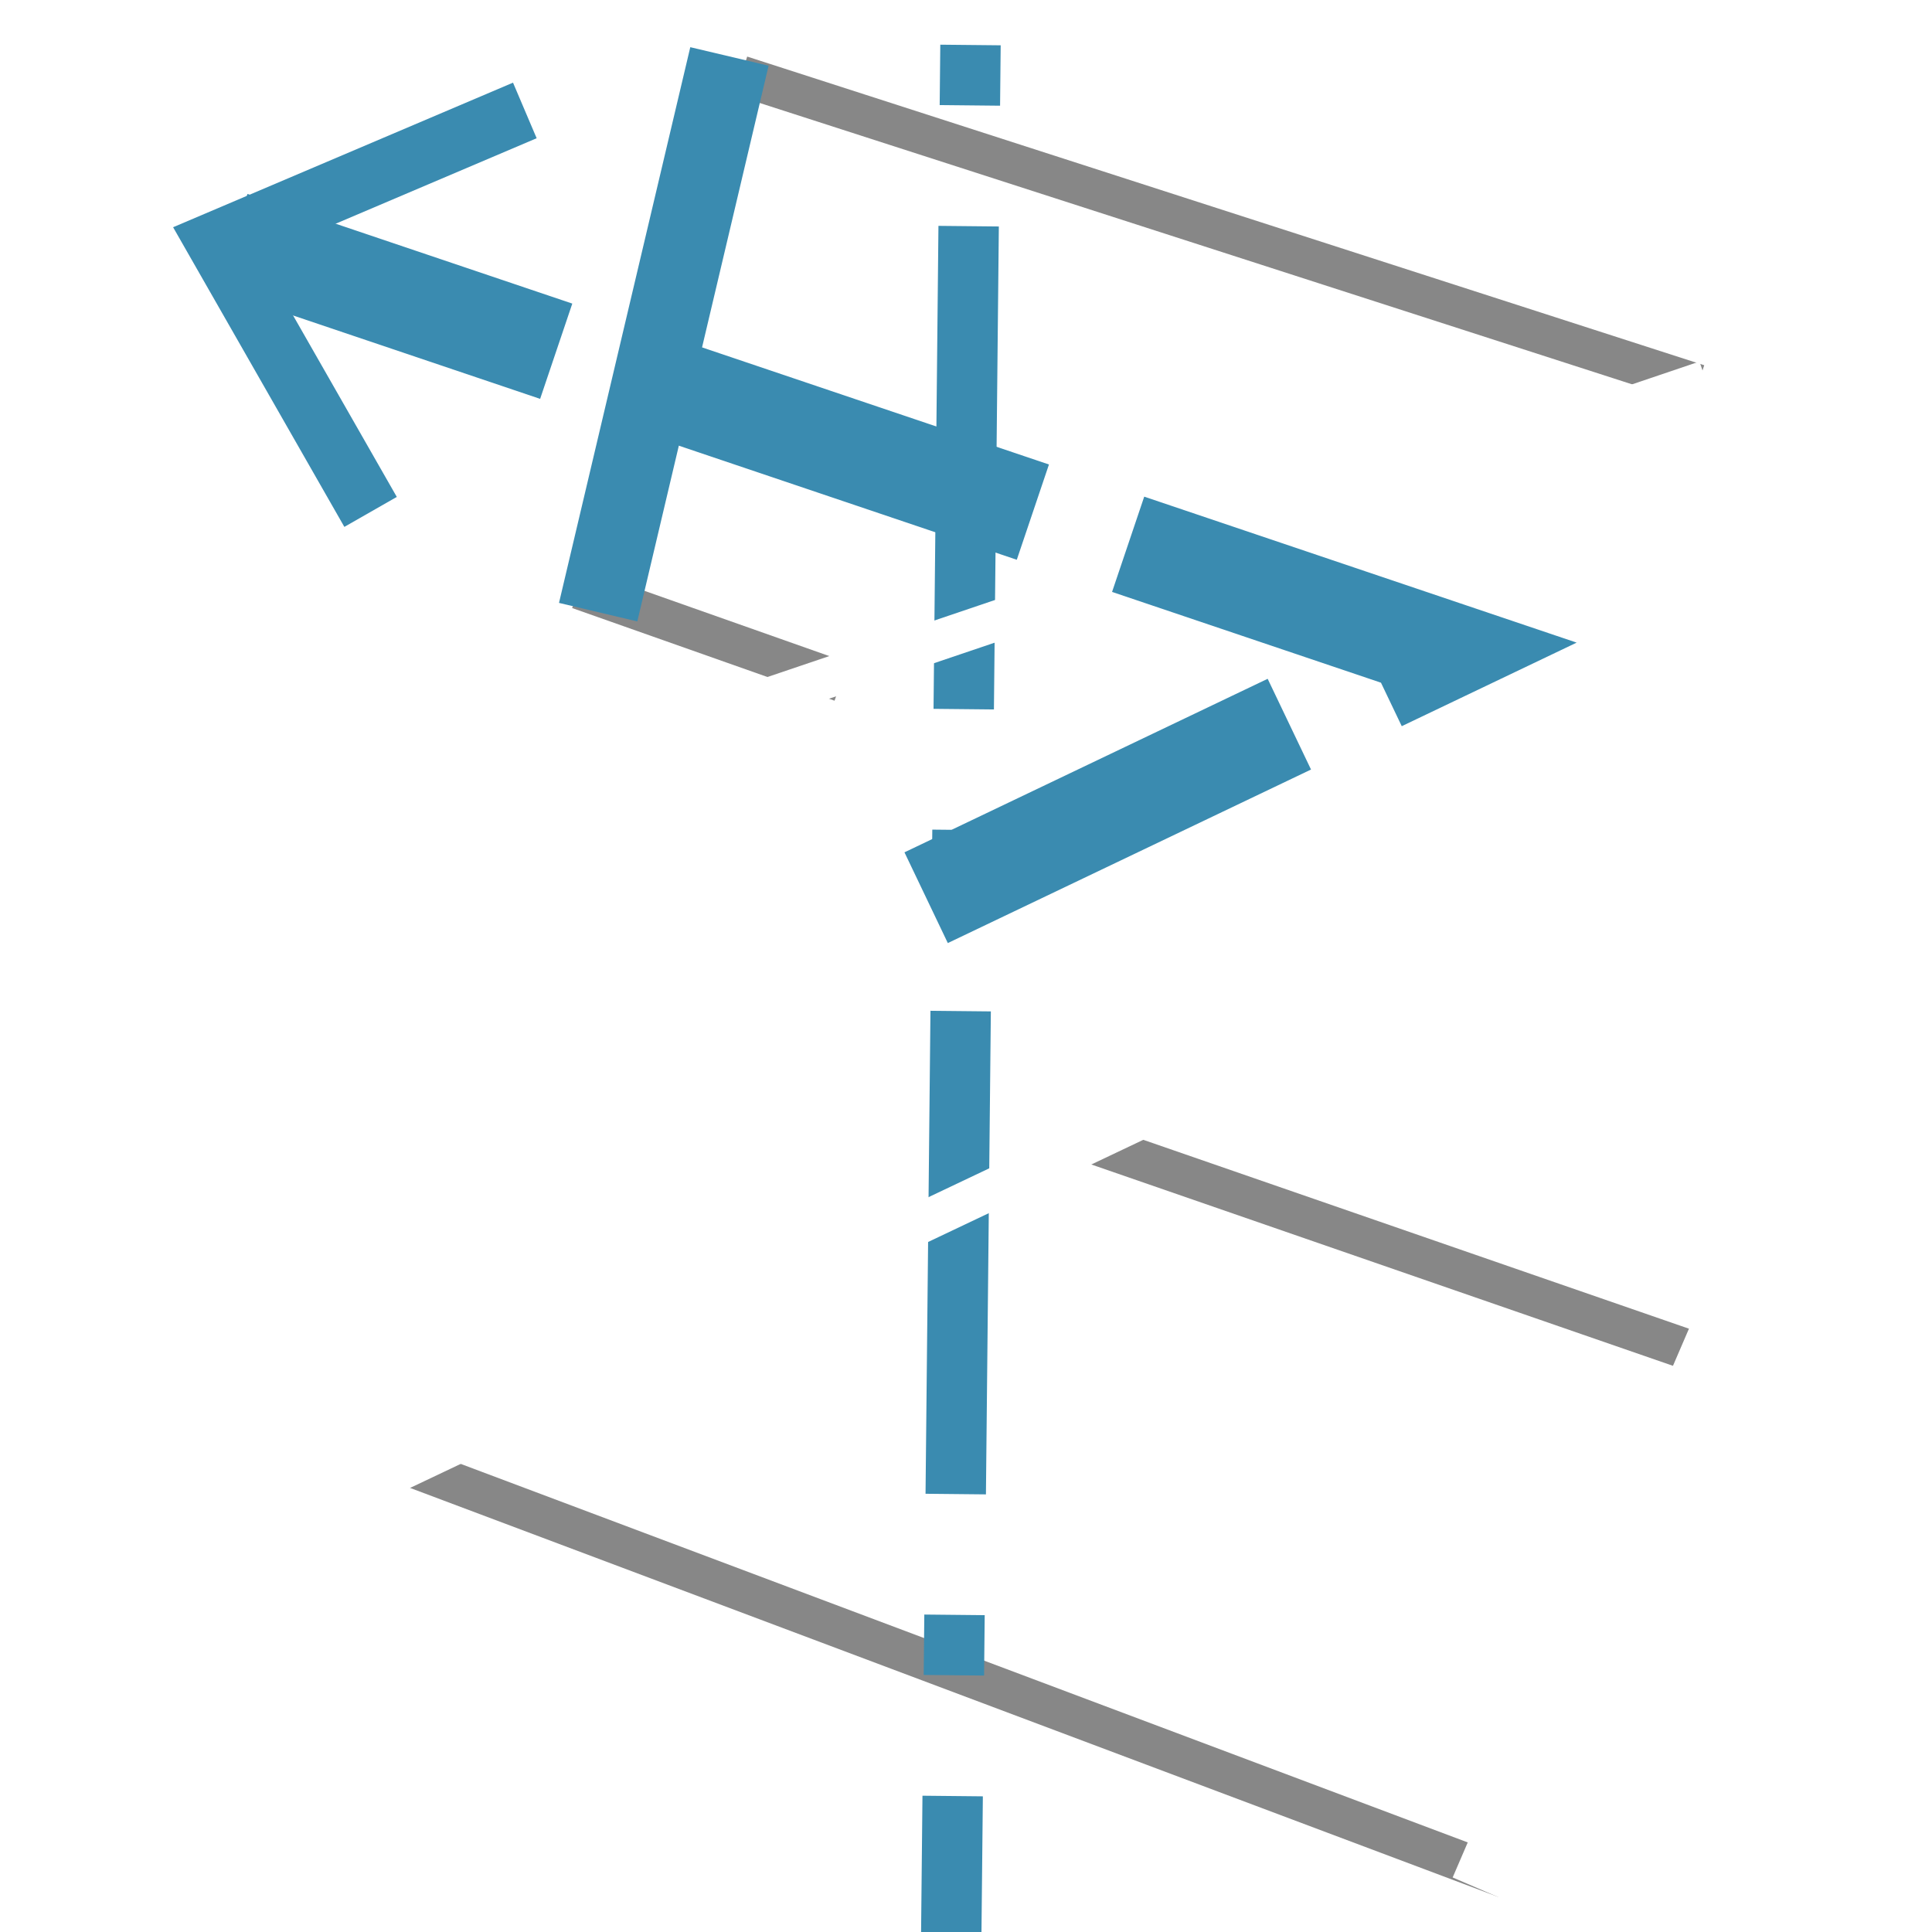
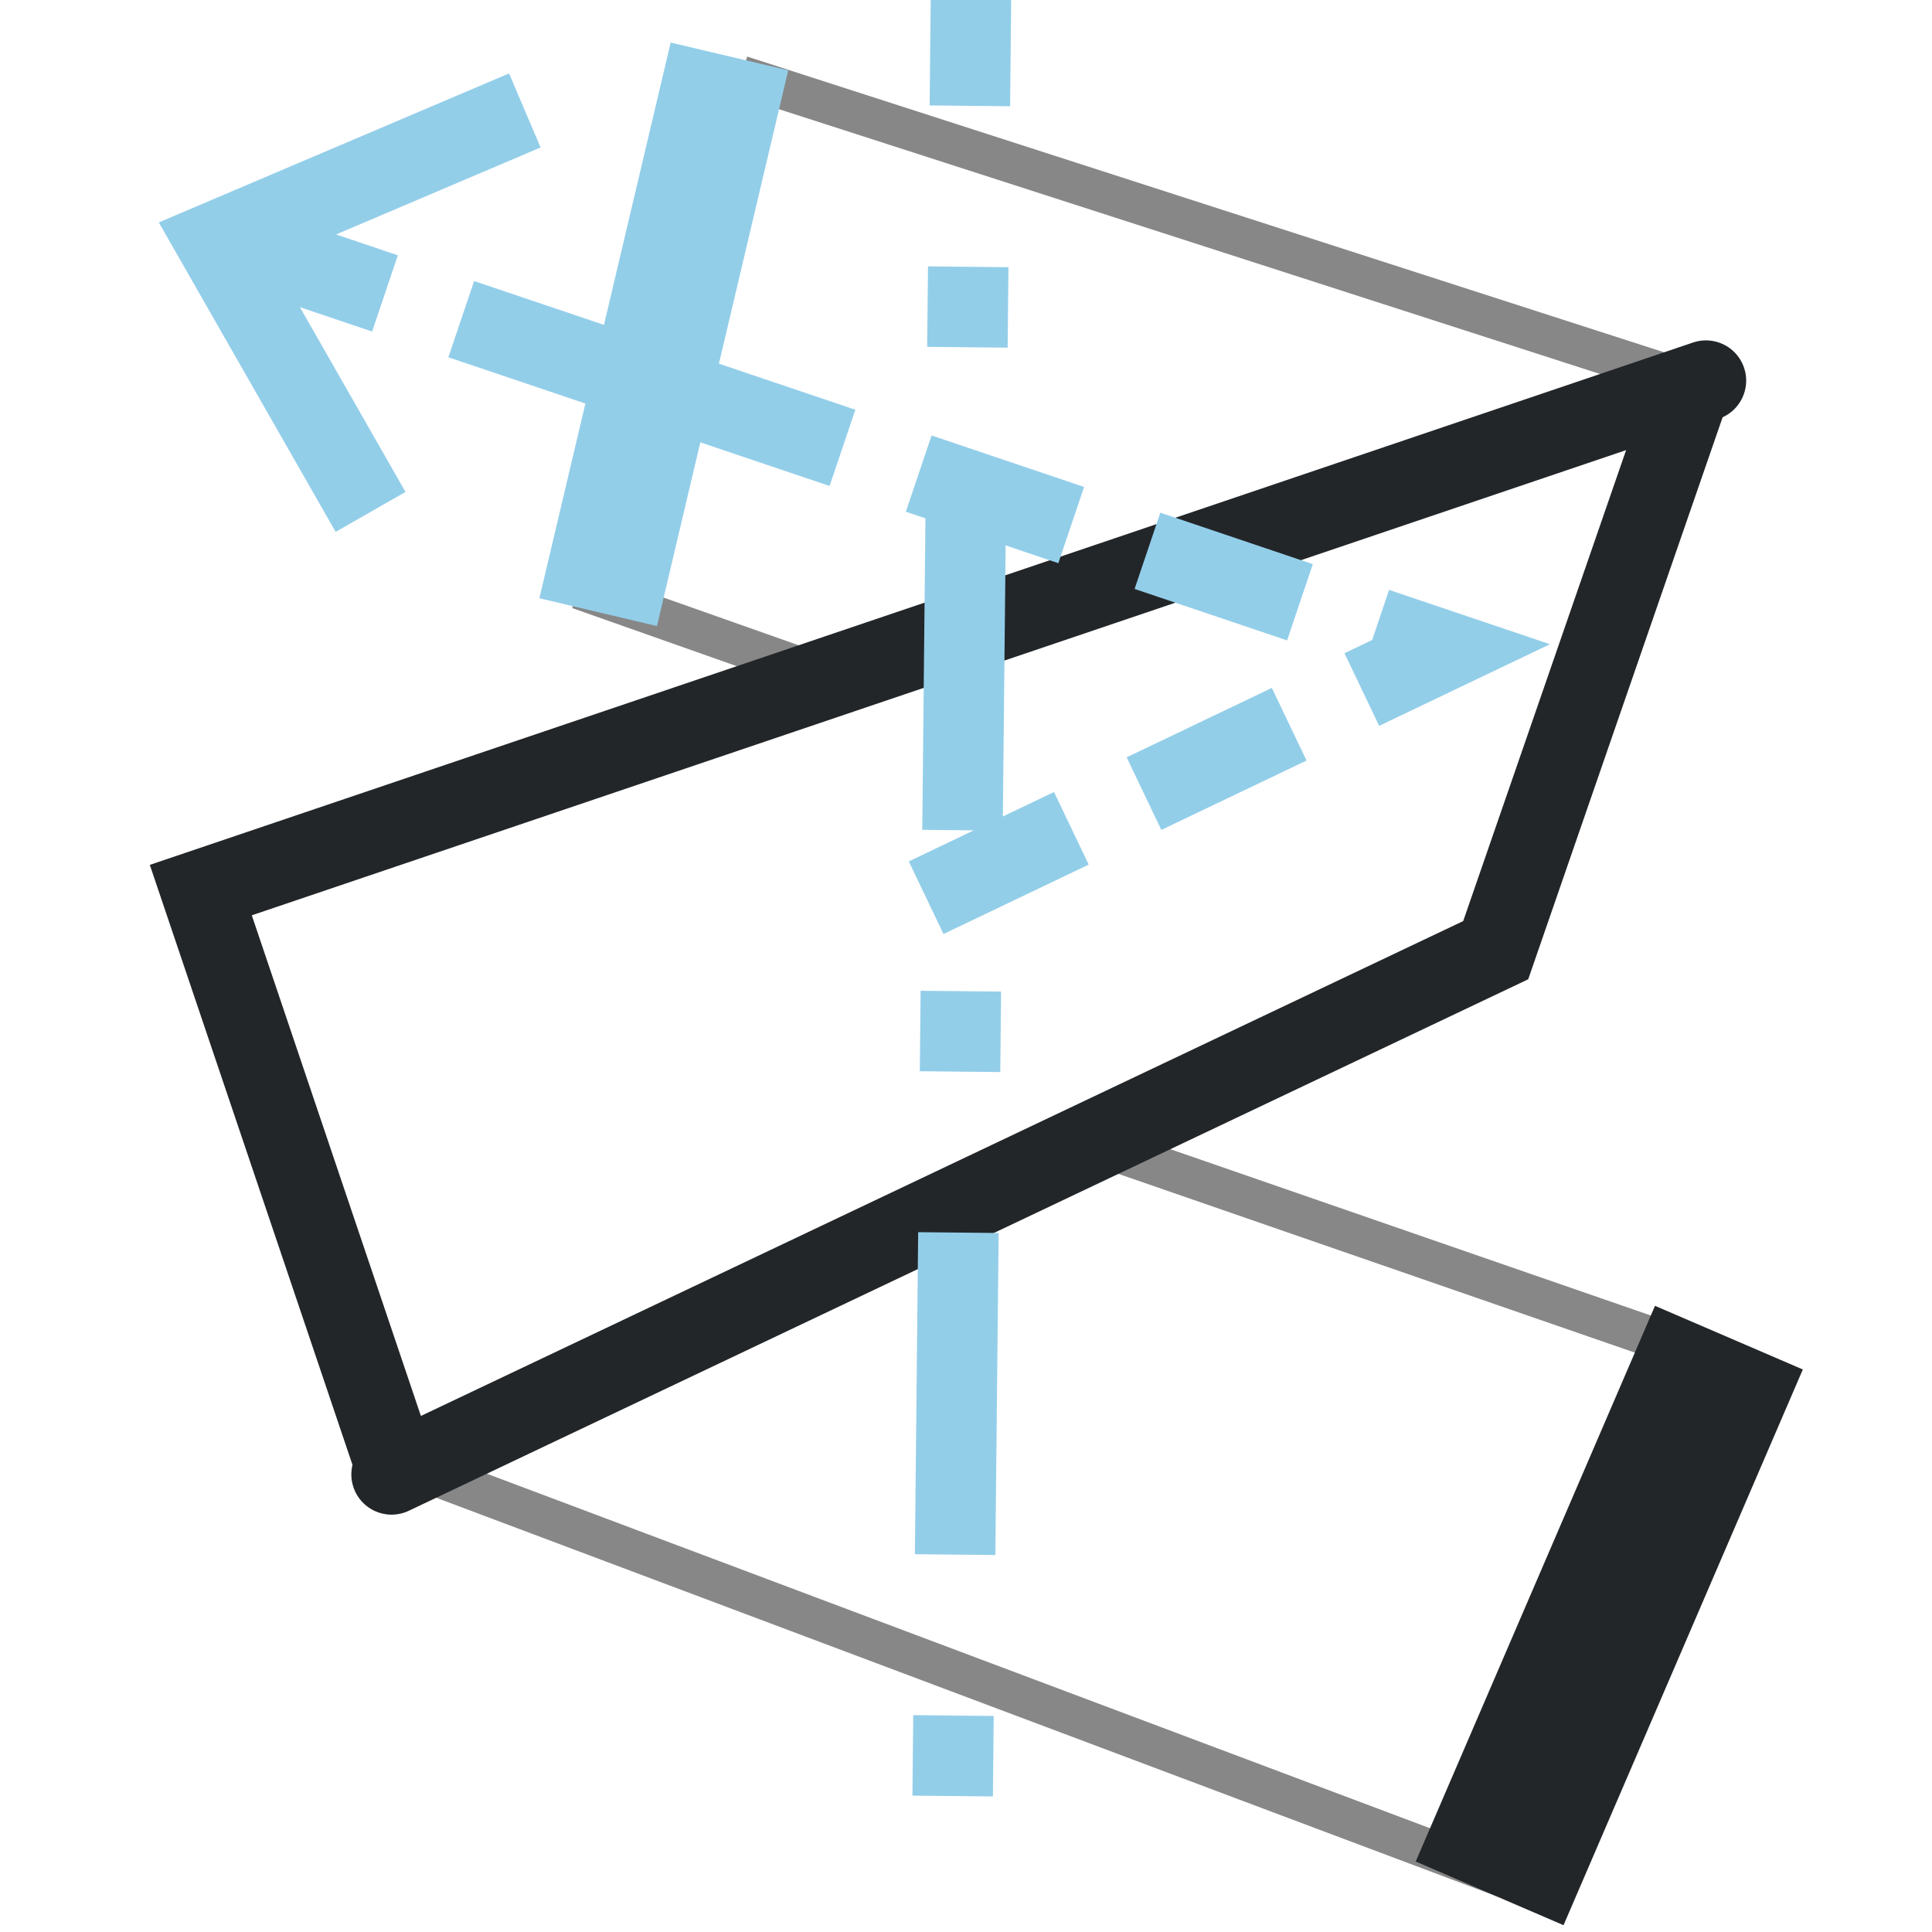
<svg xmlns="http://www.w3.org/2000/svg" xmlns:ns1="http://www.openswatchbook.org/uri/2009/osb" xmlns:xlink="http://www.w3.org/1999/xlink" width="48" height="48" viewBox="0 0 12.7 12.7" version="1.1" id="svg8">
+   <style id="current-color-scheme">
+ 	  .ColorScheme-Text { color:#232629; }
+       .ColorScheme-Highlight { color:#93cee9; }</style>
  <defs id="defs2">
    <linearGradient id="linearGradient2232" ns1:paint="solid">
      <stop style="stop-color:#000000;stop-opacity:1;" offset="0" id="stop2230" />
    </linearGradient>
    <linearGradient id="linearGradient2224" ns1:paint="solid">
      <stop style="stop-color:#000000;stop-opacity:1;" offset="0" id="stop2222" />
    </linearGradient>
    <linearGradient id="linearGradient2150" ns1:paint="solid">
      <stop style="stop-color:#000000;stop-opacity:1;" offset="0" id="stop2148" />
    </linearGradient>
    <linearGradient id="linearGradient2144" ns1:paint="solid">
      <stop style="stop-color:#000000;stop-opacity:1;" offset="0" id="stop2142" />
    </linearGradient>
    <linearGradient id="linearGradient2138" ns1:paint="solid">
      <stop style="stop-color:#000000;stop-opacity:1;" offset="0" id="stop2136" />
    </linearGradient>
    <linearGradient id="linearGradient2132" ns1:paint="solid">
      <stop style="stop-color:#000000;stop-opacity:1;" offset="0" id="stop2130" />
    </linearGradient>
    <linearGradient id="linearGradient2105" ns1:paint="solid">
      <stop style="stop-color:#000000;stop-opacity:1;" offset="0" id="stop2103" />
    </linearGradient>
    <linearGradient id="linearGradient2097" ns1:paint="solid">
      <stop style="stop-color:#000000;stop-opacity:1;" offset="0" id="stop2095" />
    </linearGradient>
    <linearGradient id="linearGradient1913" ns1:paint="solid">
      <stop style="stop-color:#000000;stop-opacity:1;" offset="0" id="stop1911" />
    </linearGradient>
    <linearGradient id="linearGradient1907" ns1:paint="solid">
      <stop style="stop-color:#000000;stop-opacity:1;" offset="0" id="stop1905" />
    </linearGradient>
    <linearGradient id="linearGradient1901" ns1:paint="solid">
      <stop style="stop-color:#000000;stop-opacity:1;" offset="0" id="stop1899" />
    </linearGradient>
    <linearGradient id="linearGradient1895" ns1:paint="solid">
      <stop style="stop-color:#000000;stop-opacity:1;" offset="0" id="stop1893" />
    </linearGradient>
    <linearGradient id="linearGradient1785" ns1:paint="solid">
      <stop style="stop-color:#000000;stop-opacity:1;" offset="0" id="stop1783" />
    </linearGradient>
    <linearGradient id="linearGradient1777" ns1:paint="solid">
      <stop style="stop-color:#000000;stop-opacity:1;" offset="0" id="stop1775" />
    </linearGradient>
    <linearGradient id="linearGradient972" ns1:paint="solid">
      <stop style="stop-color:#000000;stop-opacity:1;" offset="0" id="stop970" />
    </linearGradient>
    <linearGradient id="linearGradient942" ns1:paint="solid">
      <stop style="stop-color:#000000;stop-opacity:1;" offset="0" id="stop940" />
    </linearGradient>
    <linearGradient id="linearGradient934" ns1:paint="solid">
      <stop style="stop-color:#000000;stop-opacity:1;" offset="0" id="stop932" />
    </linearGradient>
    <linearGradient id="linearGradient864" ns1:paint="solid">
      <stop style="stop-color:#000000;stop-opacity:1;" offset="0" id="stop862" />
    </linearGradient>
    <linearGradient id="linearGradient1258" ns1:paint="solid">
      <stop style="stop-color:#000000;stop-opacity:1;" offset="0" id="stop1256" />
    </linearGradient>
    <linearGradient id="linearGradient1250" ns1:paint="solid">
      <stop style="stop-color:#000000;stop-opacity:1;" offset="0" id="stop1248" />
    </linearGradient>
    <linearGradient id="linearGradient1242" ns1:paint="solid">
      <stop style="stop-color:#000000;stop-opacity:1;" offset="0" id="stop1240" />
    </linearGradient>
    <linearGradient id="linearGradient1215" ns1:paint="solid">
      <stop style="stop-color:#000000;stop-opacity:1;" offset="0" id="stop1213" />
    </linearGradient>
    <linearGradient id="linearGradient1207" ns1:paint="solid">
      <stop style="stop-color:#000000;stop-opacity:1;" offset="0" id="stop1205" />
    </linearGradient>
    <linearGradient id="linearGradient1201" ns1:paint="solid">
      <stop style="stop-color:#000000;stop-opacity:1;" offset="0" id="stop1199" />
    </linearGradient>
    <linearGradient id="linearGradient869" ns1:paint="solid">
      <stop style="stop-color:#000000;stop-opacity:1;" offset="0" id="stop867" />
    </linearGradient>
    <linearGradient id="linearGradient1561" ns1:paint="solid">
      <stop style="stop-color:#000000;stop-opacity:1;" offset="0" id="stop1559" />
    </linearGradient>
    <linearGradient id="linearGradient1553" ns1:paint="solid">
      <stop style="stop-color:#000000;stop-opacity:1;" offset="0" id="stop1551" />
    </linearGradient>
    <linearGradient id="linearGradient1526" ns1:paint="solid">
      <stop style="stop-color:#000000;stop-opacity:1;" offset="0" id="stop1524" />
    </linearGradient>
    <linearGradient id="linearGradient1516" ns1:paint="solid">
      <stop style="stop-color:#000000;stop-opacity:1;" offset="0" id="stop1514" />
    </linearGradient>
    <linearGradient id="linearGradient1510" ns1:paint="solid">
      <stop style="stop-color:#000000;stop-opacity:1;" offset="0" id="stop1508" />
    </linearGradient>
    <linearGradient id="linearGradient866" ns1:paint="solid">
      <stop style="stop-color:#000000;stop-opacity:1;" offset="0" id="stop864" />
    </linearGradient>
    <linearGradient id="linearGradient860" ns1:paint="solid">
      <stop style="stop-color:#000000;stop-opacity:1;" offset="0" id="stop858" />
    </linearGradient>
    <linearGradient id="linearGradient850" ns1:paint="solid">
      <stop style="stop-color:#000000;stop-opacity:1;" offset="0" id="stop848" />
    </linearGradient>
    <linearGradient id="user" ns1:paint="solid">
      <stop style="stop-color:#3a8bb0;stop-opacity:1;" offset="0" id="stop1582" />
    </linearGradient>
    <linearGradient id="second" ns1:paint="solid">
      <stop style="stop-color:#878787;stop-opacity:1;" offset="0" id="stop1576" />
    </linearGradient>
    <linearGradient id="main" ns1:paint="solid">
      <stop style="stop-color:#ffffff;stop-opacity:1;" offset="0" id="stop1570" />
    </linearGradient>
    <linearGradient xlink:href="#user" id="linearGradient930" gradientUnits="userSpaceOnUse" gradientTransform="matrix(0.9594673,0,0,0.9594672,-0.5714503,-10.08287)" x1="4.156" y1="285.004" x2="25.686" y2="285.004" />
    <linearGradient xlink:href="#user" id="linearGradient932" gradientUnits="userSpaceOnUse" gradientTransform="matrix(0.9594673,0,0,0.9594672,-0.5714503,-10.08287)" x1="4.289" y1="285.004" x2="25.554" y2="285.004" />
-     <linearGradient xlink:href="#main" id="linearGradient2099" x1="8.676" y1="294.641" x2="11.466" y2="294.641" gradientUnits="userSpaceOnUse" />
-     <linearGradient xlink:href="#user" id="linearGradient2107" x1="5.652" y1="290.607" x2="6.018" y2="290.607" gradientUnits="userSpaceOnUse" gradientTransform="matrix(1.706259,0,0,1.318515,-3.638768,-92.38533)" />
-     <linearGradient xlink:href="#main" id="linearGradient2134" x1="2.517" y1="290.478" x2="11.222" y2="290.478" gradientUnits="userSpaceOnUse" />
    <linearGradient xlink:href="#second" id="linearGradient2140" x1="7.161" y1="292.51" x2="11.205" y2="292.51" gradientUnits="userSpaceOnUse" />
    <linearGradient xlink:href="#second" id="linearGradient2146" x1="2.693" y1="295.3" x2="9.94" y2="295.3" gradientUnits="userSpaceOnUse" />
-     <linearGradient xlink:href="#main" id="linearGradient2152" x1="1.151" y1="290.312" x2="11.255" y2="290.312" gradientUnits="userSpaceOnUse" />
    <linearGradient gradientTransform="translate(2.2641813e-7,-6.367343)" xlink:href="#second" id="linearGradient2140-6" x1="7.161" y1="292.51" x2="11.205" y2="292.51" gradientUnits="userSpaceOnUse" />
-     <linearGradient gradientTransform="translate(-5.859998,-8.422162)" xlink:href="#user" id="linearGradient2099-9" x1="8.676" y1="294.641" x2="11.466" y2="294.641" gradientUnits="userSpaceOnUse" />
    <linearGradient gradientTransform="translate(-1.065454,-2.993384)" xlink:href="#second" id="linearGradient2140-6-4" x1="7.161" y1="292.51" x2="11.205" y2="292.51" gradientUnits="userSpaceOnUse" />
-     <linearGradient xlink:href="#user" id="linearGradient2226" x1="1.893" y1="288.344" x2="10.185" y2="288.344" gradientUnits="userSpaceOnUse" />
-     <linearGradient xlink:href="#user" id="linearGradient2234" x1="1.341" y1="286.303" x2="3.731" y2="286.303" gradientUnits="userSpaceOnUse" gradientTransform="translate(-0.2029436)" />
  </defs>
  <g id="layer1" transform="translate(0,-284.3)">
-     <path style="fill:none;stroke:url(#linearGradient2140-6-4);stroke-width:0.265px;stroke-linecap:butt;stroke-linejoin:miter;stroke-opacity:1" d="M 5.53,288.781 3.805,288.172" id="path2111-6-2" />
-     <path style="fill:none;stroke:url(#linearGradient2146);stroke-width:0.265px;stroke-linecap:butt;stroke-linejoin:miter;stroke-opacity:1" d="M 9.894,296.645 2.74,293.956" id="path2109" />
-     <path style="fill:none;stroke:url(#linearGradient2140);stroke-width:0.265px;stroke-linecap:butt;stroke-linejoin:miter;stroke-opacity:1" d="M 11.162,293.195 7.204,291.825" id="path2111" />
-     <path style="fill:none;stroke:url(#linearGradient2140-6);stroke-width:0.265px;stroke-linecap:butt;stroke-linejoin:miter;stroke-opacity:1" d="M 11.162,286.827 4.871,284.798" id="path2111-6" />
-     <path style="fill:none;stroke:url(#linearGradient2099);stroke-width:0.529;stroke-linecap:butt;stroke-linejoin:miter;stroke-miterlimit:4;stroke-dasharray:none;stroke-opacity:1" d="m 9.792,296.746 1.573,-3.653" id="path2093" />
-     <path style="fill:none;stroke:url(#linearGradient2107);stroke-width:0.397;stroke-linecap:butt;stroke-linejoin:miter;stroke-miterlimit:4;stroke-dasharray:3.175,0.794,0.397,0.794;stroke-dashoffset:0;stroke-opacity:1" d="M 6.23,299.281 6.403,282.289" id="path2101" />
-     <path style="fill:none;stroke:url(#linearGradient2152);stroke-width:0.265;stroke-linecap:butt;stroke-linejoin:miter;stroke-opacity:1;stroke-miterlimit:4;stroke-dasharray:none" d="m 2.588,293.905 -1.268,-3.754 9.894,-3.349" id="path2113" />
-     <path style="fill:none;stroke:url(#linearGradient2134);stroke-width:0.265px;stroke-linecap:butt;stroke-linejoin:miter;stroke-opacity:1" d="m 2.574,293.992 7.258,-3.446 1.265,-3.657" id="path2109-7" />
-     <path style="fill:none;stroke:url(#linearGradient2099-9);stroke-width:0.529;stroke-linecap:butt;stroke-linejoin:miter;stroke-miterlimit:4;stroke-dasharray:none;stroke-opacity:1" d="m 3.932,288.324 0.863,-3.653" id="path2093-7" />
-     <path style="fill:none;stroke:url(#linearGradient2226);stroke-width:0.661;stroke-linecap:butt;stroke-linejoin:miter;stroke-miterlimit:4;stroke-dasharray:2.646, 0.661;stroke-dashoffset:0;stroke-opacity:1" d="m 6.088,290.201 3.399,-1.624 -7.966,-2.689" id="path2220" />
-     <path style="fill:none;stroke:url(#linearGradient2234);stroke-width:0.397;stroke-linecap:butt;stroke-linejoin:miter;stroke-miterlimit:4;stroke-dasharray:none;stroke-opacity:1" d="m 3.45,285.026 -2.029,0.863 1.015,1.776" id="path2228" />
+     <g id="g939">
+       <path style="fill:none;stroke:url(#linearGradient2140-6-4);stroke-width:0.265px;stroke-linecap:butt;stroke-linejoin:miter;stroke-opacity:1" d="M 5.53,288.781 3.805,288.172" id="path2111-6-2" />
+       <path style="fill:none;stroke:url(#linearGradient2146);stroke-width:0.265px;stroke-linecap:butt;stroke-linejoin:miter;stroke-opacity:1" d="M 9.894,296.645 2.74,293.956" id="path2109" />
+       <path style="fill:none;stroke:url(#linearGradient2140);stroke-width:0.265px;stroke-linecap:butt;stroke-linejoin:miter;stroke-opacity:1" d="M 11.162,293.195 7.204,291.825" id="path2111" />
+       <path style="fill:none;stroke:url(#linearGradient2140-6);stroke-width:0.265px;stroke-linecap:butt;stroke-linejoin:miter;stroke-opacity:1" d="M 11.162,286.827 4.871,284.798" id="path2111-6" />
+     </g>
+     <g id="g933" style="stroke:currentColor;stroke-opacity:1" class="ColorScheme-Text">
+       <path style="fill:none;stroke-width:1.058;stroke-miterlimit:4;stroke-dasharray:none" d="m 9.792,296.746 1.573,-3.653" id="path2093" />
+       <path style="fill:none;stroke-width:0.529;stroke-miterlimit:4;stroke-dasharray:none;stroke-linecap:round" d="m 2.588,293.905 -1.268,-3.754 9.894,-3.349" id="path2113" />
+       <path style="fill:none;stroke-width:0.529;stroke-miterlimit:4;stroke-dasharray:none;stroke-linecap:round" d="m 2.574,293.992 7.258,-3.446 1.265,-3.657" id="path2109-7" />
+     </g>
+     <g id="g940" style="stroke:currentColor;stroke-opacity:1" class="ColorScheme-Highlight">
+       <path style="fill:none;stroke-width:0.794;stroke-miterlimit:4;stroke-dasharray:none" d="m 3.932,288.324 0.863,-3.653" id="path2093-7" />
+       <path style="fill:none;stroke-width:0.529;stroke-miterlimit:4;stroke-dasharray:2.117,1.058,0.529,1.058;stroke-dashoffset:0" d="M 6.23,299.281 6.403,282.289" id="path2101" />
+       <path style="fill:none;stroke-width:0.529;stroke-miterlimit:4;stroke-dasharray:1.058,0.529;stroke-dashoffset:0" d="m 6.088,290.201 3.399,-1.624 -7.966,-2.689" id="path2220" />
+       <path style="fill:none;stroke-width:0.529;stroke-miterlimit:4;stroke-dasharray:none" d="m 3.45,285.026 -2.029,0.863 1.015,1.776" id="path2228" />
+     </g>
  </g>
</svg>
